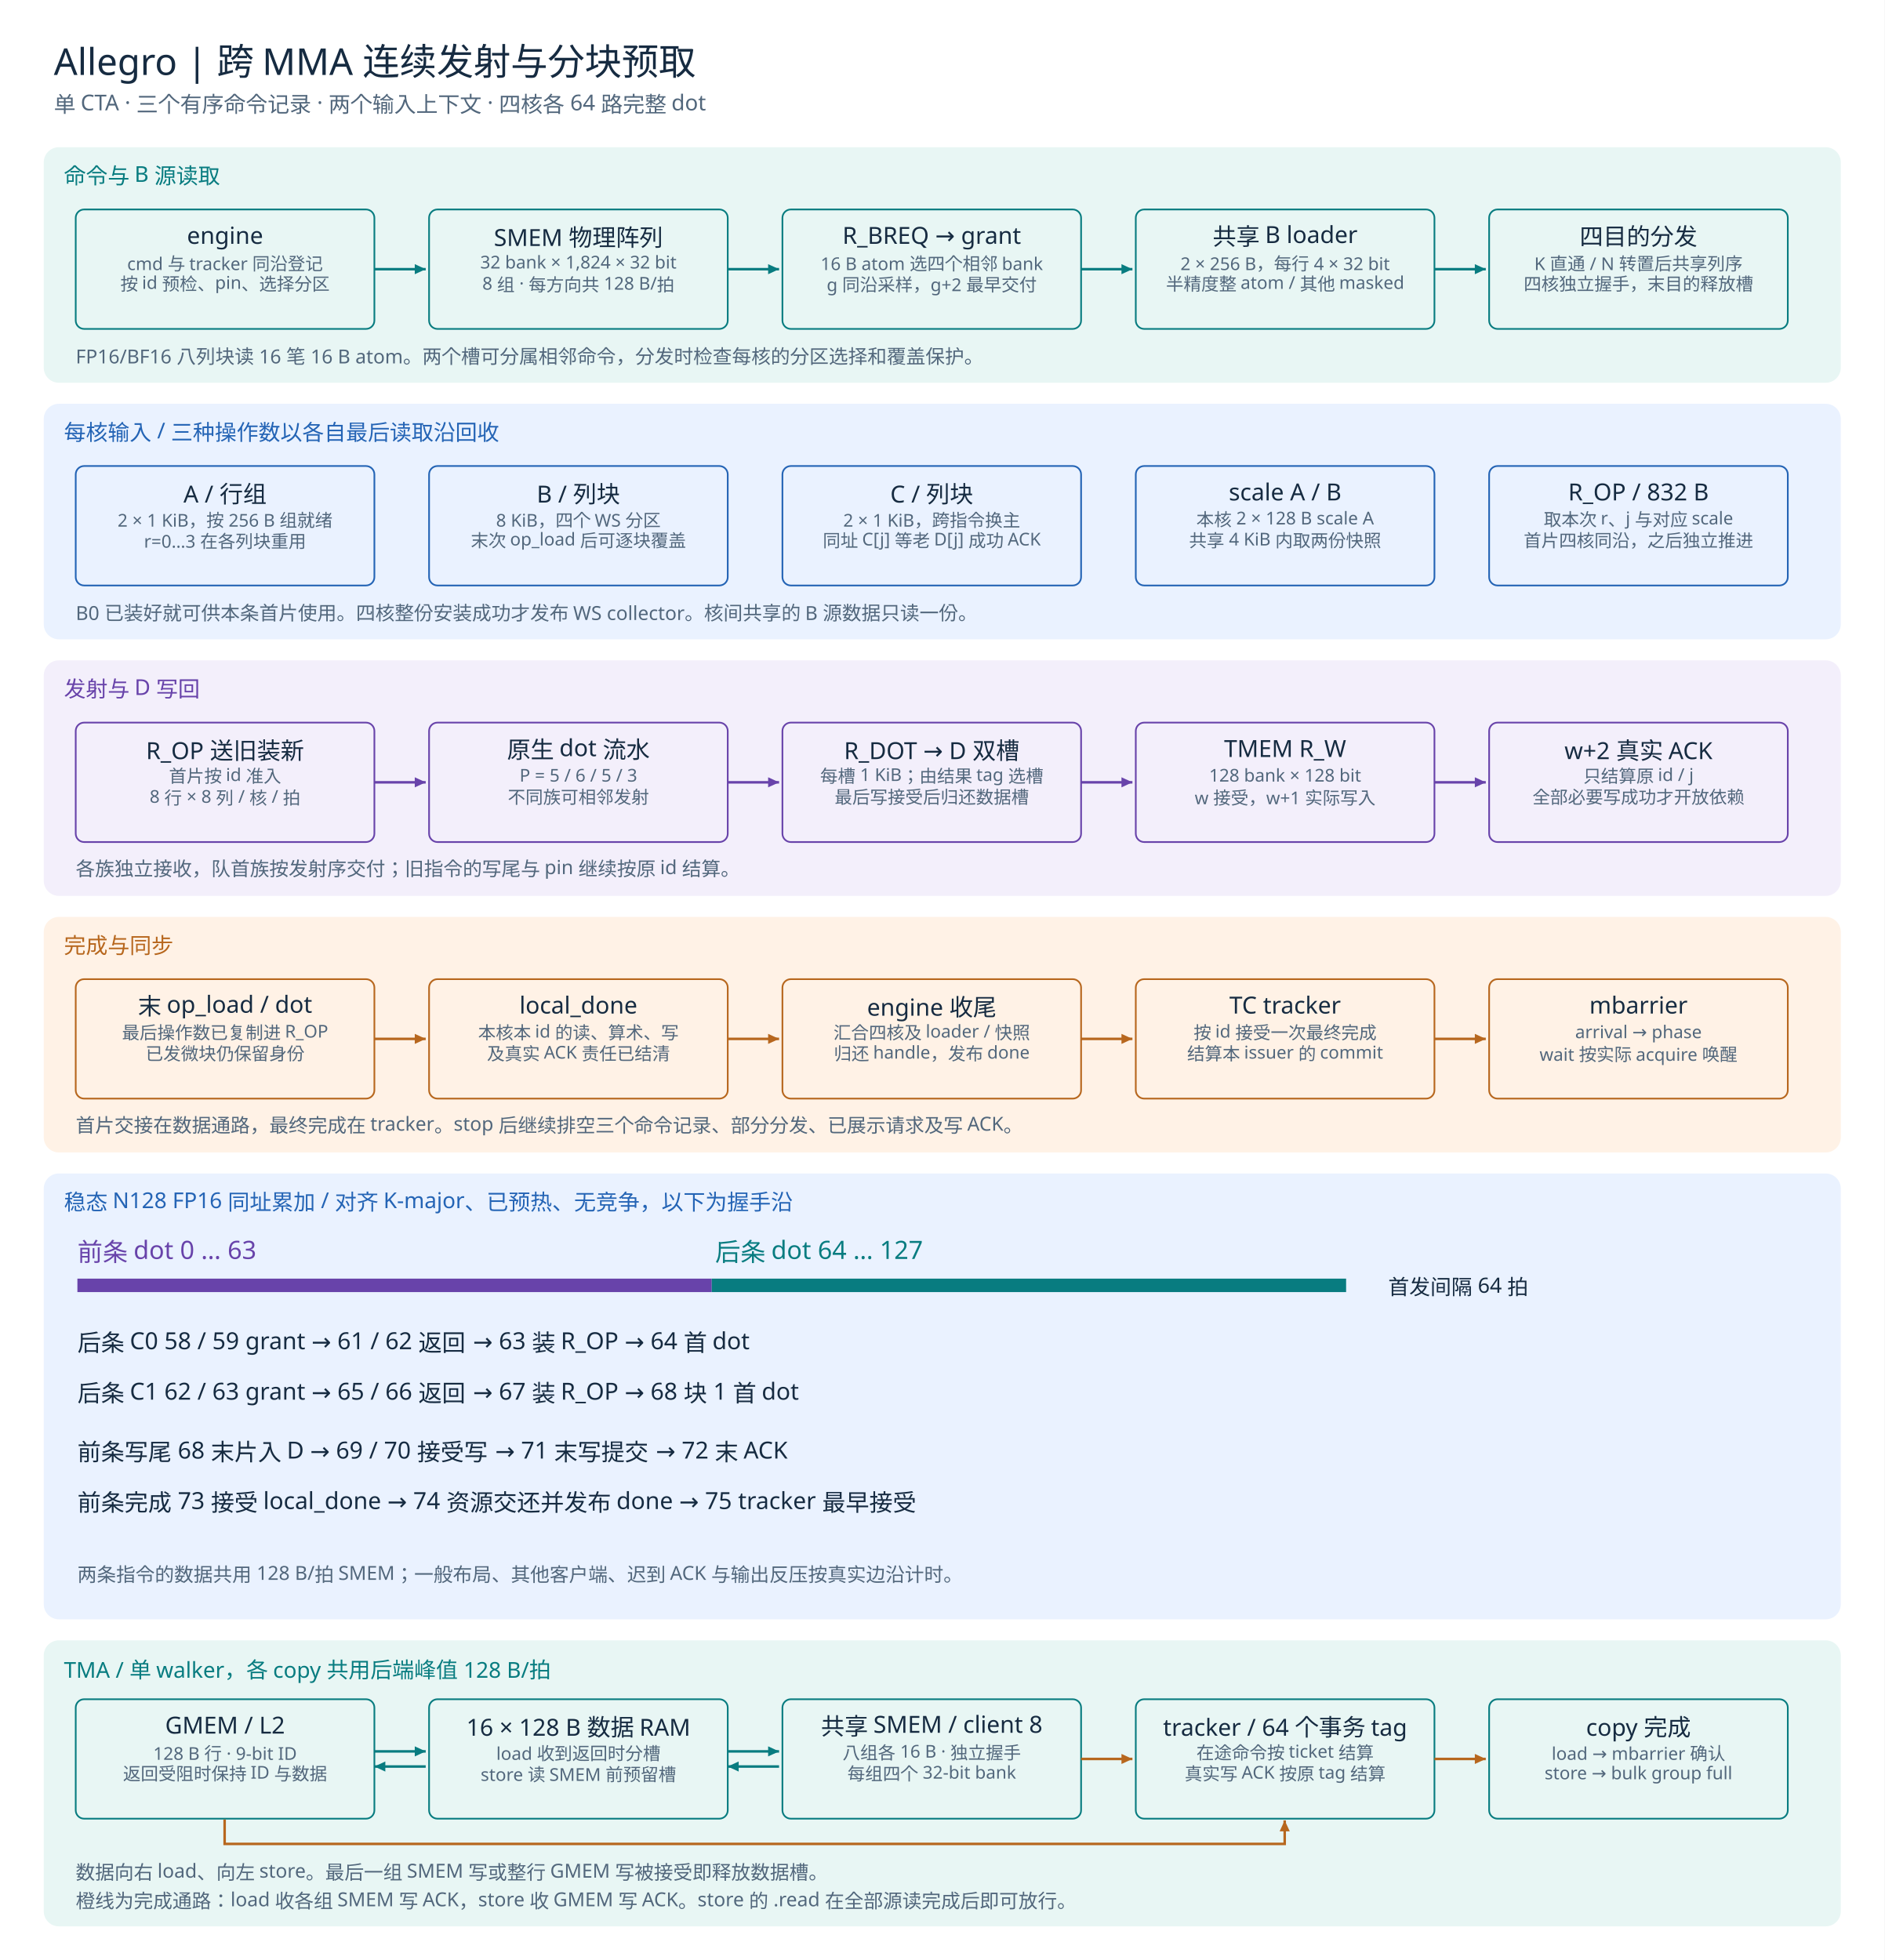
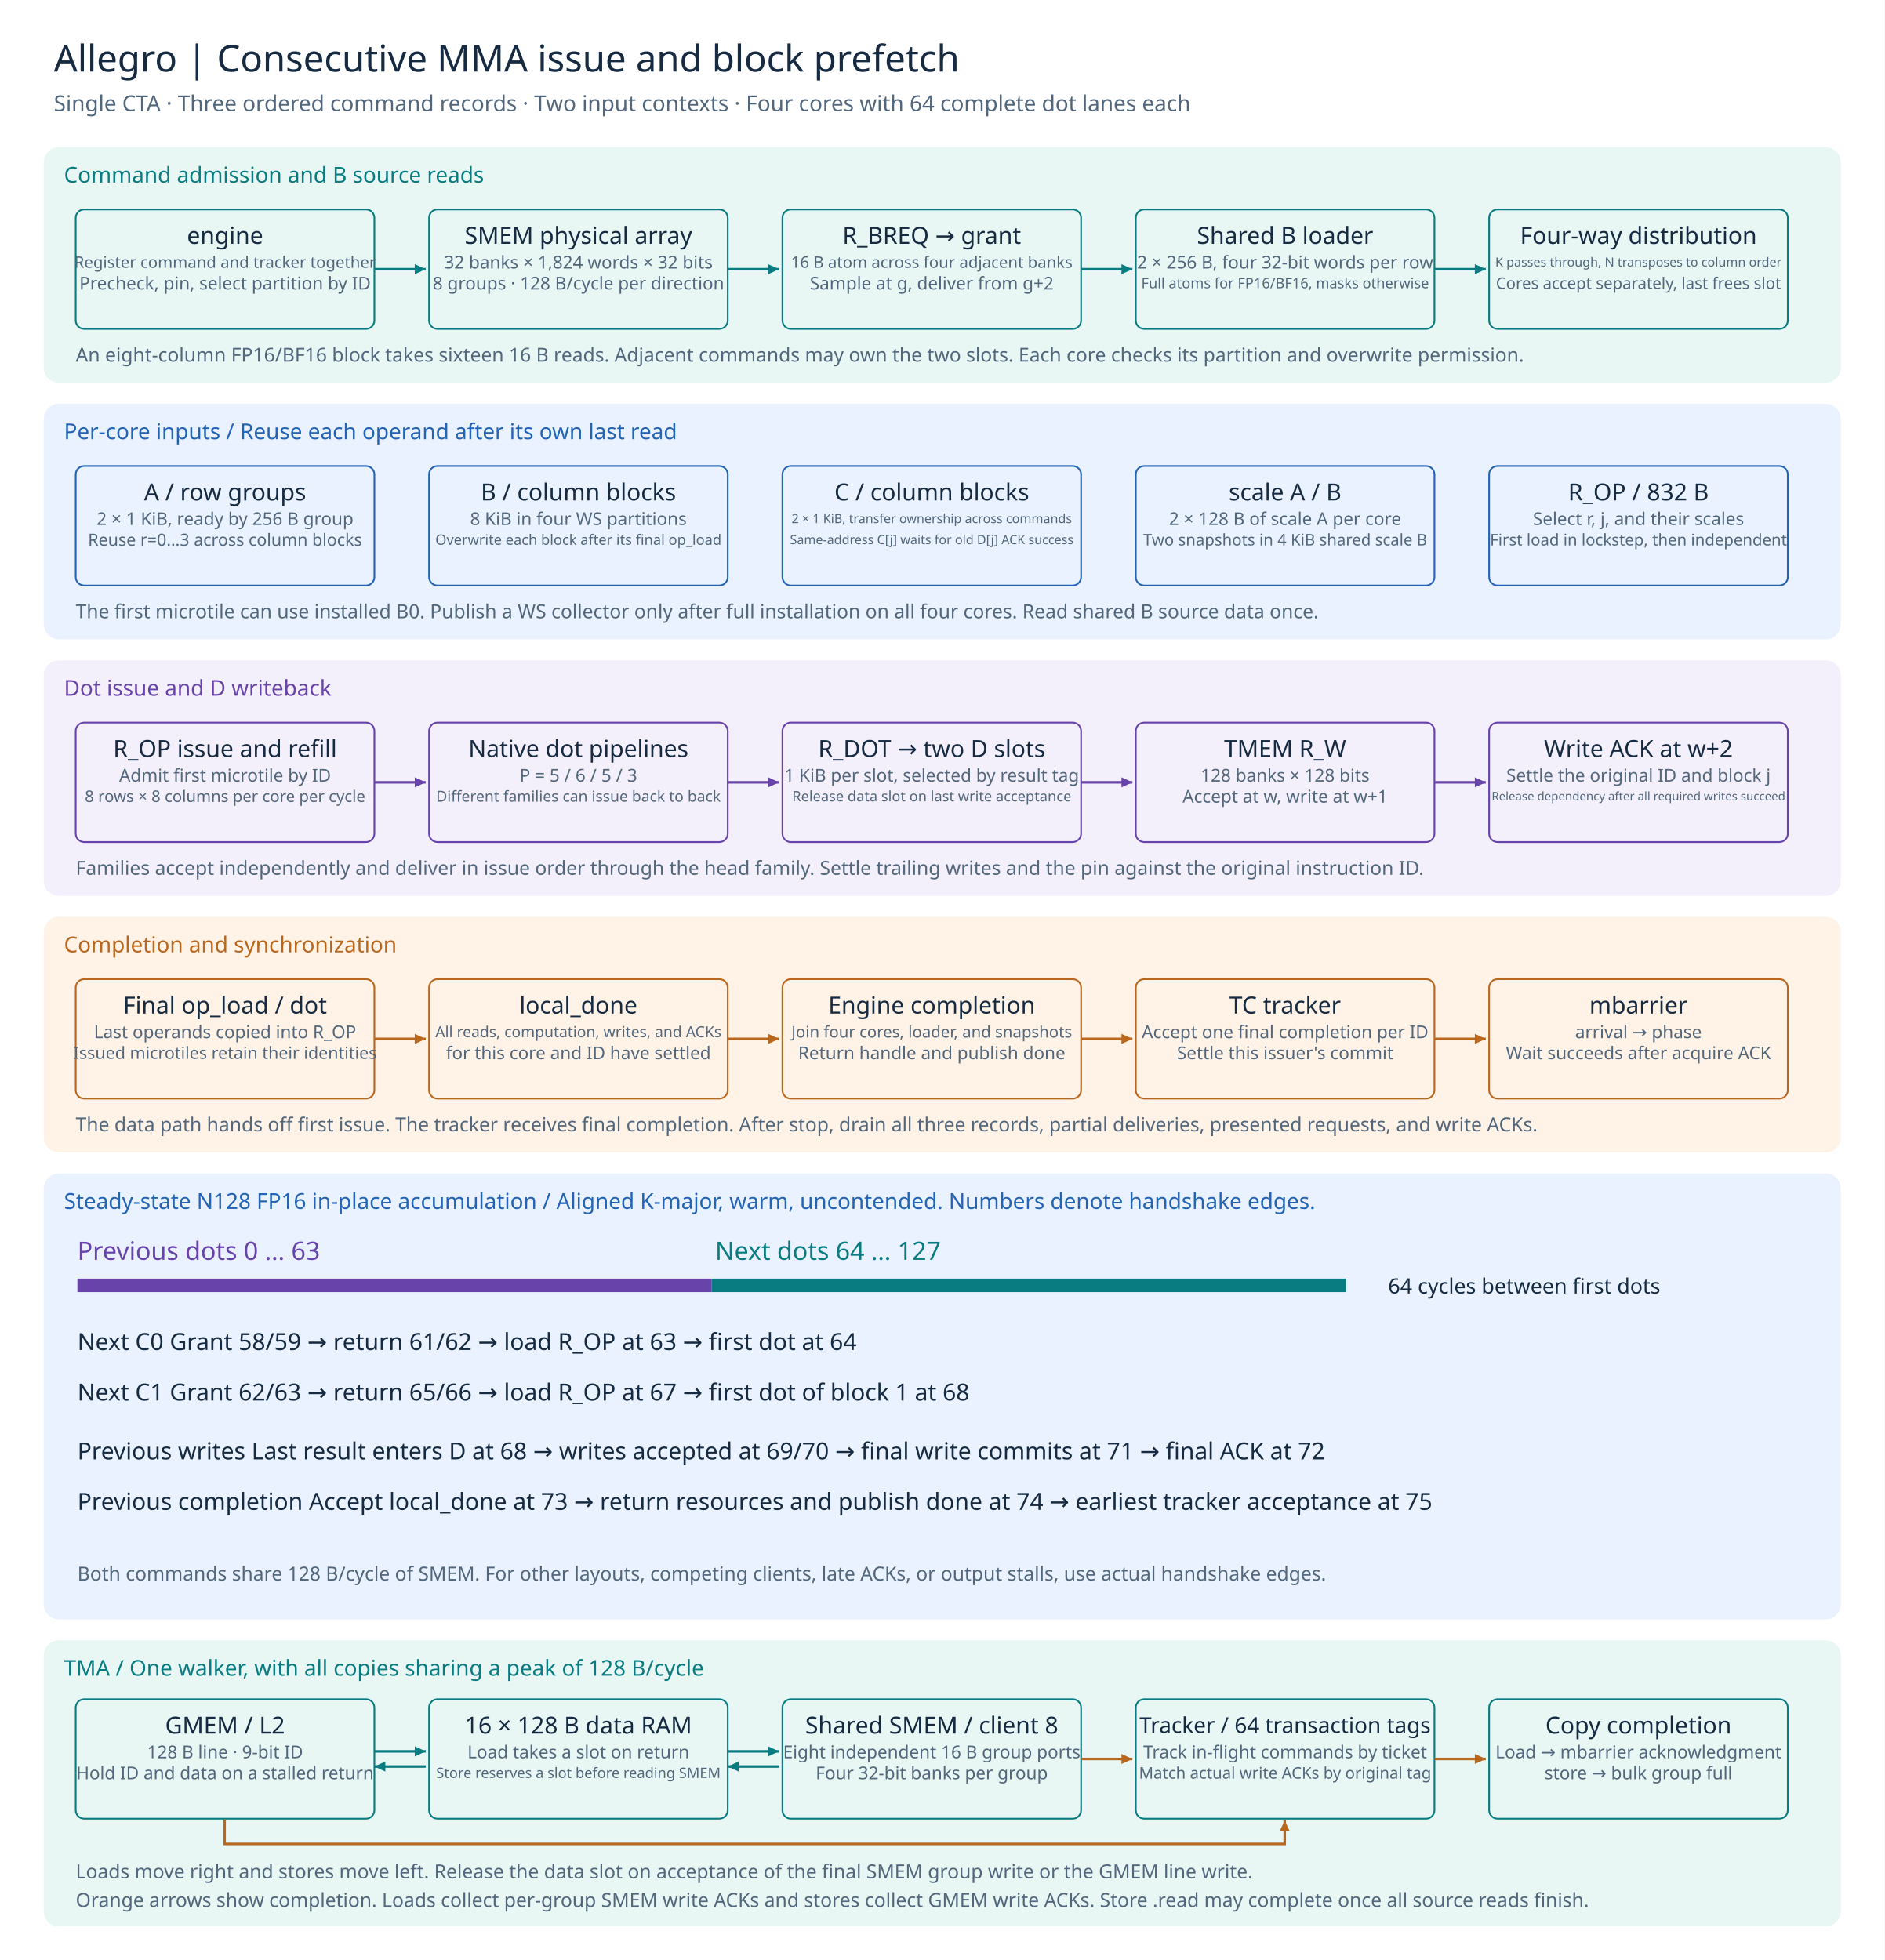
<svg xmlns="http://www.w3.org/2000/svg" width="2240" height="2330" viewBox="0 0 2240 2330">
  <rect width="100%" height="100%" fill="white" />
-   <text x="64" y="68" font-size="44" fill="#162b41" text-anchor="start" dominant-baseline="central" font-family="Arial Unicode MS,Hiragino Sans GB,sans-serif">Allegro  |  跨 MMA 连续发射与分块预取</text>
-   <text x="64" y="122" font-size="26" fill="#52677c" text-anchor="start" dominant-baseline="central" font-family="Arial Unicode MS,Hiragino Sans GB,sans-serif">单 CTA · 三个有序命令记录 · 两个输入上下文 · 四核各 64 路完整 dot</text>
+   <text x="64" y="68" font-size="44" fill="#162b41" text-anchor="start" dominant-baseline="central" font-family="Arial Unicode MS,Hiragino Sans GB,sans-serif">Allegro  |  Consecutive MMA issue and block prefetch</text>
+   <text x="64" y="122" font-size="26" fill="#52677c" text-anchor="start" dominant-baseline="central" font-family="Arial Unicode MS,Hiragino Sans GB,sans-serif">Single CTA · Three ordered command records · Two input contexts · Four cores with 64 complete dot lanes each</text>
  <rect x="52" y="175" width="2136" height="280" rx="18" fill="#e8f6f4" />
-   <text x="76" y="207" font-size="26" fill="#087c80" text-anchor="start" dominant-baseline="central" font-family="Arial Unicode MS,Hiragino Sans GB,sans-serif">命令与 B 源读取</text>
+   <text x="76" y="207" font-size="26" fill="#087c80" text-anchor="start" dominant-baseline="central" font-family="Arial Unicode MS,Hiragino Sans GB,sans-serif">Command admission and B source reads</text>
  <rect x="90" y="249" width="355" height="142" rx="10" fill="#e8f6f4" stroke="#087c80" stroke-width="2" />
  <text x="267.5" y="279" font-size="28" fill="#162b41" text-anchor="middle" dominant-baseline="central" font-family="Arial Unicode MS,Hiragino Sans GB,sans-serif">engine</text>
-   <text x="267.5" y="311" font-size="21" fill="#52677c" text-anchor="middle" dominant-baseline="central" font-family="Arial Unicode MS,Hiragino Sans GB,sans-serif">cmd 与 tracker 同沿登记</text>
-   <text x="267.5" y="336" font-size="21" fill="#52677c" text-anchor="middle" dominant-baseline="central" font-family="Arial Unicode MS,Hiragino Sans GB,sans-serif">按 id 预检、pin、选择分区</text>
+   <text x="267.5" y="311" font-size="19" fill="#52677c" text-anchor="middle" dominant-baseline="central" font-family="Arial Unicode MS,Hiragino Sans GB,sans-serif">Register command and tracker together</text>
+   <text x="267.5" y="336" font-size="21" fill="#52677c" text-anchor="middle" dominant-baseline="central" font-family="Arial Unicode MS,Hiragino Sans GB,sans-serif">Precheck, pin, select partition by ID</text>
  <rect x="510" y="249" width="355" height="142" rx="10" fill="#e8f6f4" stroke="#087c80" stroke-width="2" />
-   <text x="687.5" y="279" font-size="28" fill="#162b41" text-anchor="middle" dominant-baseline="central" font-family="Arial Unicode MS,Hiragino Sans GB,sans-serif">SMEM 物理阵列</text>
-   <text x="687.5" y="311" font-size="21" fill="#52677c" text-anchor="middle" dominant-baseline="central" font-family="Arial Unicode MS,Hiragino Sans GB,sans-serif">32 bank × 1,824 × 32 bit</text>
-   <text x="687.5" y="336" font-size="21" fill="#52677c" text-anchor="middle" dominant-baseline="central" font-family="Arial Unicode MS,Hiragino Sans GB,sans-serif">8 组 · 每方向共 128 B/拍</text>
+   <text x="687.5" y="279" font-size="28" fill="#162b41" text-anchor="middle" dominant-baseline="central" font-family="Arial Unicode MS,Hiragino Sans GB,sans-serif">SMEM physical array</text>
+   <text x="687.5" y="311" font-size="21" fill="#52677c" text-anchor="middle" dominant-baseline="central" font-family="Arial Unicode MS,Hiragino Sans GB,sans-serif">32 banks × 1,824 words × 32 bits</text>
+   <text x="687.5" y="336" font-size="21" fill="#52677c" text-anchor="middle" dominant-baseline="central" font-family="Arial Unicode MS,Hiragino Sans GB,sans-serif">8 groups · 128 B/cycle per direction</text>
  <polyline points="445,320 506,320" fill="none" stroke="#087c80" stroke-width="3" />
  <polygon points="506,320 493.0,314.0 493.0,326.0" fill="#087c80" />
  <rect x="930" y="249" width="355" height="142" rx="10" fill="#e8f6f4" stroke="#087c80" stroke-width="2" />
  <text x="1107.5" y="279" font-size="28" fill="#162b41" text-anchor="middle" dominant-baseline="central" font-family="Arial Unicode MS,Hiragino Sans GB,sans-serif">R_BREQ → grant</text>
-   <text x="1107.5" y="311" font-size="21" fill="#52677c" text-anchor="middle" dominant-baseline="central" font-family="Arial Unicode MS,Hiragino Sans GB,sans-serif">16 B atom 选四个相邻 bank</text>
-   <text x="1107.5" y="336" font-size="21" fill="#52677c" text-anchor="middle" dominant-baseline="central" font-family="Arial Unicode MS,Hiragino Sans GB,sans-serif">g 同沿采样，g+2 最早交付</text>
+   <text x="1107.5" y="311" font-size="19" fill="#52677c" text-anchor="middle" dominant-baseline="central" font-family="Arial Unicode MS,Hiragino Sans GB,sans-serif">16 B atom across four adjacent banks</text>
+   <text x="1107.5" y="336" font-size="21" fill="#52677c" text-anchor="middle" dominant-baseline="central" font-family="Arial Unicode MS,Hiragino Sans GB,sans-serif">Sample at g, deliver from g+2</text>
  <polyline points="865,320 926,320" fill="none" stroke="#087c80" stroke-width="3" />
  <polygon points="926,320 913.0,314.0 913.0,326.0" fill="#087c80" />
  <rect x="1350" y="249" width="355" height="142" rx="10" fill="#e8f6f4" stroke="#087c80" stroke-width="2" />
-   <text x="1527.5" y="279" font-size="28" fill="#162b41" text-anchor="middle" dominant-baseline="central" font-family="Arial Unicode MS,Hiragino Sans GB,sans-serif">共享 B loader</text>
-   <text x="1527.5" y="311" font-size="21" fill="#52677c" text-anchor="middle" dominant-baseline="central" font-family="Arial Unicode MS,Hiragino Sans GB,sans-serif">2 × 256 B，每行 4 × 32 bit</text>
-   <text x="1527.5" y="336" font-size="21" fill="#52677c" text-anchor="middle" dominant-baseline="central" font-family="Arial Unicode MS,Hiragino Sans GB,sans-serif">半精度整 atom / 其他 masked</text>
+   <text x="1527.5" y="279" font-size="28" fill="#162b41" text-anchor="middle" dominant-baseline="central" font-family="Arial Unicode MS,Hiragino Sans GB,sans-serif">Shared B loader</text>
+   <text x="1527.5" y="311" font-size="21" fill="#52677c" text-anchor="middle" dominant-baseline="central" font-family="Arial Unicode MS,Hiragino Sans GB,sans-serif">2 × 256 B, four 32-bit words per row</text>
+   <text x="1527.5" y="336" font-size="17" fill="#52677c" text-anchor="middle" dominant-baseline="central" font-family="Arial Unicode MS,Hiragino Sans GB,sans-serif">Full atoms for FP16/BF16, masks otherwise</text>
  <polyline points="1285,320 1346,320" fill="none" stroke="#087c80" stroke-width="3" />
  <polygon points="1346,320 1333.0,314.0 1333.0,326.0" fill="#087c80" />
  <rect x="1770" y="249" width="355" height="142" rx="10" fill="#e8f6f4" stroke="#087c80" stroke-width="2" />
-   <text x="1947.5" y="279" font-size="28" fill="#162b41" text-anchor="middle" dominant-baseline="central" font-family="Arial Unicode MS,Hiragino Sans GB,sans-serif">四目的分发</text>
-   <text x="1947.5" y="311" font-size="21" fill="#52677c" text-anchor="middle" dominant-baseline="central" font-family="Arial Unicode MS,Hiragino Sans GB,sans-serif">K 直通 / N 转置后共享列序</text>
-   <text x="1947.5" y="336" font-size="21" fill="#52677c" text-anchor="middle" dominant-baseline="central" font-family="Arial Unicode MS,Hiragino Sans GB,sans-serif">四核独立握手，末目的释放槽</text>
+   <text x="1947.5" y="279" font-size="28" fill="#162b41" text-anchor="middle" dominant-baseline="central" font-family="Arial Unicode MS,Hiragino Sans GB,sans-serif">Four-way distribution</text>
+   <text x="1947.5" y="311" font-size="15" fill="#52677c" text-anchor="middle" dominant-baseline="central" font-family="Arial Unicode MS,Hiragino Sans GB,sans-serif">K passes through, N transposes to column order</text>
+   <text x="1947.5" y="336" font-size="19" fill="#52677c" text-anchor="middle" dominant-baseline="central" font-family="Arial Unicode MS,Hiragino Sans GB,sans-serif">Cores accept separately, last frees slot</text>
  <polyline points="1705,320 1766,320" fill="none" stroke="#087c80" stroke-width="3" />
  <polygon points="1766,320 1753.0,314.0 1753.0,326.0" fill="#087c80" />
-   <text x="90" y="421" font-size="23" fill="#52677c" text-anchor="start" dominant-baseline="central" font-family="Arial Unicode MS,Hiragino Sans GB,sans-serif">FP16/BF16 八列块读 16 笔 16 B atom。两个槽可分属相邻命令，分发时检查每核的分区选择和覆盖保护。</text>
+   <text x="90" y="421" font-size="23" fill="#52677c" text-anchor="start" dominant-baseline="central" font-family="Arial Unicode MS,Hiragino Sans GB,sans-serif">An eight-column FP16/BF16 block takes sixteen 16 B reads. Adjacent commands may own the two slots. Each core checks its partition and overwrite permission.</text>
  <rect x="52" y="480" width="2136" height="280" rx="18" fill="#eaf2ff" />
-   <text x="76" y="512" font-size="26" fill="#2464b5" text-anchor="start" dominant-baseline="central" font-family="Arial Unicode MS,Hiragino Sans GB,sans-serif">每核输入  /  三种操作数以各自最后读取沿回收</text>
+   <text x="76" y="512" font-size="26" fill="#2464b5" text-anchor="start" dominant-baseline="central" font-family="Arial Unicode MS,Hiragino Sans GB,sans-serif">Per-core inputs  /  Reuse each operand after its own last read</text>
  <rect x="90" y="554" width="355" height="142" rx="10" fill="#eaf2ff" stroke="#2464b5" stroke-width="2" />
-   <text x="267.5" y="584" font-size="28" fill="#162b41" text-anchor="middle" dominant-baseline="central" font-family="Arial Unicode MS,Hiragino Sans GB,sans-serif">A  /  行组</text>
-   <text x="267.5" y="616" font-size="21" fill="#52677c" text-anchor="middle" dominant-baseline="central" font-family="Arial Unicode MS,Hiragino Sans GB,sans-serif">2 × 1 KiB，按 256 B 组就绪</text>
-   <text x="267.5" y="641" font-size="21" fill="#52677c" text-anchor="middle" dominant-baseline="central" font-family="Arial Unicode MS,Hiragino Sans GB,sans-serif">r=0…3 在各列块重用</text>
+   <text x="267.5" y="584" font-size="28" fill="#162b41" text-anchor="middle" dominant-baseline="central" font-family="Arial Unicode MS,Hiragino Sans GB,sans-serif">A  /  row groups</text>
+   <text x="267.5" y="616" font-size="21" fill="#52677c" text-anchor="middle" dominant-baseline="central" font-family="Arial Unicode MS,Hiragino Sans GB,sans-serif">2 × 1 KiB, ready by 256 B group</text>
+   <text x="267.5" y="641" font-size="20" fill="#52677c" text-anchor="middle" dominant-baseline="central" font-family="Arial Unicode MS,Hiragino Sans GB,sans-serif">Reuse r=0…3 across column blocks</text>
  <rect x="510" y="554" width="355" height="142" rx="10" fill="#eaf2ff" stroke="#2464b5" stroke-width="2" />
-   <text x="687.5" y="584" font-size="28" fill="#162b41" text-anchor="middle" dominant-baseline="central" font-family="Arial Unicode MS,Hiragino Sans GB,sans-serif">B  /  列块</text>
-   <text x="687.5" y="616" font-size="21" fill="#52677c" text-anchor="middle" dominant-baseline="central" font-family="Arial Unicode MS,Hiragino Sans GB,sans-serif">8 KiB，四个 WS 分区</text>
-   <text x="687.5" y="641" font-size="21" fill="#52677c" text-anchor="middle" dominant-baseline="central" font-family="Arial Unicode MS,Hiragino Sans GB,sans-serif">末次 op_load 后可逐块覆盖</text>
+   <text x="687.5" y="584" font-size="28" fill="#162b41" text-anchor="middle" dominant-baseline="central" font-family="Arial Unicode MS,Hiragino Sans GB,sans-serif">B  /  column blocks</text>
+   <text x="687.5" y="616" font-size="21" fill="#52677c" text-anchor="middle" dominant-baseline="central" font-family="Arial Unicode MS,Hiragino Sans GB,sans-serif">8 KiB in four WS partitions</text>
+   <text x="687.5" y="641" font-size="17" fill="#52677c" text-anchor="middle" dominant-baseline="central" font-family="Arial Unicode MS,Hiragino Sans GB,sans-serif">Overwrite each block after its final op_load</text>
  <rect x="930" y="554" width="355" height="142" rx="10" fill="#eaf2ff" stroke="#2464b5" stroke-width="2" />
-   <text x="1107.5" y="584" font-size="28" fill="#162b41" text-anchor="middle" dominant-baseline="central" font-family="Arial Unicode MS,Hiragino Sans GB,sans-serif">C  /  列块</text>
-   <text x="1107.5" y="616" font-size="21" fill="#52677c" text-anchor="middle" dominant-baseline="central" font-family="Arial Unicode MS,Hiragino Sans GB,sans-serif">2 × 1 KiB，跨指令换主</text>
-   <text x="1107.5" y="641" font-size="21" fill="#52677c" text-anchor="middle" dominant-baseline="central" font-family="Arial Unicode MS,Hiragino Sans GB,sans-serif">同址 C[j] 等老 D[j] 成功 ACK</text>
+   <text x="1107.5" y="584" font-size="28" fill="#162b41" text-anchor="middle" dominant-baseline="central" font-family="Arial Unicode MS,Hiragino Sans GB,sans-serif">C  /  column blocks</text>
+   <text x="1107.5" y="616" font-size="15" fill="#52677c" text-anchor="middle" dominant-baseline="central" font-family="Arial Unicode MS,Hiragino Sans GB,sans-serif">2 × 1 KiB, transfer ownership across commands</text>
+   <text x="1107.5" y="641" font-size="15" fill="#52677c" text-anchor="middle" dominant-baseline="central" font-family="Arial Unicode MS,Hiragino Sans GB,sans-serif">Same-address C[j] waits for old D[j] ACK success</text>
  <rect x="1350" y="554" width="355" height="142" rx="10" fill="#eaf2ff" stroke="#2464b5" stroke-width="2" />
  <text x="1527.5" y="584" font-size="28" fill="#162b41" text-anchor="middle" dominant-baseline="central" font-family="Arial Unicode MS,Hiragino Sans GB,sans-serif">scale A / B</text>
-   <text x="1527.5" y="616" font-size="21" fill="#52677c" text-anchor="middle" dominant-baseline="central" font-family="Arial Unicode MS,Hiragino Sans GB,sans-serif">本核 2 × 128 B scale A</text>
-   <text x="1527.5" y="641" font-size="21" fill="#52677c" text-anchor="middle" dominant-baseline="central" font-family="Arial Unicode MS,Hiragino Sans GB,sans-serif">共享 4 KiB 内取两份快照</text>
+   <text x="1527.5" y="616" font-size="21" fill="#52677c" text-anchor="middle" dominant-baseline="central" font-family="Arial Unicode MS,Hiragino Sans GB,sans-serif">2 × 128 B of scale A per core</text>
+   <text x="1527.5" y="641" font-size="19" fill="#52677c" text-anchor="middle" dominant-baseline="central" font-family="Arial Unicode MS,Hiragino Sans GB,sans-serif">Two snapshots in 4 KiB shared scale B</text>
  <rect x="1770" y="554" width="355" height="142" rx="10" fill="#eaf2ff" stroke="#2464b5" stroke-width="2" />
  <text x="1947.5" y="584" font-size="28" fill="#162b41" text-anchor="middle" dominant-baseline="central" font-family="Arial Unicode MS,Hiragino Sans GB,sans-serif">R_OP  /  832 B</text>
-   <text x="1947.5" y="616" font-size="21" fill="#52677c" text-anchor="middle" dominant-baseline="central" font-family="Arial Unicode MS,Hiragino Sans GB,sans-serif">取本次 r、j 与对应 scale</text>
-   <text x="1947.5" y="641" font-size="21" fill="#52677c" text-anchor="middle" dominant-baseline="central" font-family="Arial Unicode MS,Hiragino Sans GB,sans-serif">首片四核同沿，之后独立推进</text>
-   <text x="90" y="726" font-size="23" fill="#52677c" text-anchor="start" dominant-baseline="central" font-family="Arial Unicode MS,Hiragino Sans GB,sans-serif">B0 已装好就可供本条首片使用。四核整份安装成功才发布 WS collector。核间共享的 B 源数据只读一份。</text>
+   <text x="1947.5" y="616" font-size="21" fill="#52677c" text-anchor="middle" dominant-baseline="central" font-family="Arial Unicode MS,Hiragino Sans GB,sans-serif">Select r, j, and their scales</text>
+   <text x="1947.5" y="641" font-size="19" fill="#52677c" text-anchor="middle" dominant-baseline="central" font-family="Arial Unicode MS,Hiragino Sans GB,sans-serif">First load in lockstep, then independent</text>
+   <text x="90" y="726" font-size="23" fill="#52677c" text-anchor="start" dominant-baseline="central" font-family="Arial Unicode MS,Hiragino Sans GB,sans-serif">The first microtile can use installed B0. Publish a WS collector only after full installation on all four cores. Read shared B source data once.</text>
  <rect x="52" y="785" width="2136" height="280" rx="18" fill="#f3effb" />
-   <text x="76" y="817" font-size="26" fill="#6843aa" text-anchor="start" dominant-baseline="central" font-family="Arial Unicode MS,Hiragino Sans GB,sans-serif">发射与 D 写回</text>
+   <text x="76" y="817" font-size="26" fill="#6843aa" text-anchor="start" dominant-baseline="central" font-family="Arial Unicode MS,Hiragino Sans GB,sans-serif">Dot issue and D writeback</text>
  <rect x="90" y="859" width="355" height="142" rx="10" fill="#f3effb" stroke="#6843aa" stroke-width="2" />
-   <text x="267.5" y="889" font-size="28" fill="#162b41" text-anchor="middle" dominant-baseline="central" font-family="Arial Unicode MS,Hiragino Sans GB,sans-serif">R_OP 送旧装新</text>
-   <text x="267.5" y="921" font-size="21" fill="#52677c" text-anchor="middle" dominant-baseline="central" font-family="Arial Unicode MS,Hiragino Sans GB,sans-serif">首片按 id 准入</text>
-   <text x="267.5" y="946" font-size="21" fill="#52677c" text-anchor="middle" dominant-baseline="central" font-family="Arial Unicode MS,Hiragino Sans GB,sans-serif">8 行 × 8 列 / 核 / 拍</text>
+   <text x="267.5" y="889" font-size="28" fill="#162b41" text-anchor="middle" dominant-baseline="central" font-family="Arial Unicode MS,Hiragino Sans GB,sans-serif">R_OP issue and refill</text>
+   <text x="267.5" y="921" font-size="21" fill="#52677c" text-anchor="middle" dominant-baseline="central" font-family="Arial Unicode MS,Hiragino Sans GB,sans-serif">Admit first microtile by ID</text>
+   <text x="267.5" y="946" font-size="19" fill="#52677c" text-anchor="middle" dominant-baseline="central" font-family="Arial Unicode MS,Hiragino Sans GB,sans-serif">8 rows × 8 columns per core per cycle</text>
  <rect x="510" y="859" width="355" height="142" rx="10" fill="#f3effb" stroke="#6843aa" stroke-width="2" />
-   <text x="687.5" y="889" font-size="28" fill="#162b41" text-anchor="middle" dominant-baseline="central" font-family="Arial Unicode MS,Hiragino Sans GB,sans-serif">原生 dot 流水</text>
+   <text x="687.5" y="889" font-size="28" fill="#162b41" text-anchor="middle" dominant-baseline="central" font-family="Arial Unicode MS,Hiragino Sans GB,sans-serif">Native dot pipelines</text>
  <text x="687.5" y="921" font-size="21" fill="#52677c" text-anchor="middle" dominant-baseline="central" font-family="Arial Unicode MS,Hiragino Sans GB,sans-serif">P = 5 / 6 / 5 / 3</text>
-   <text x="687.5" y="946" font-size="21" fill="#52677c" text-anchor="middle" dominant-baseline="central" font-family="Arial Unicode MS,Hiragino Sans GB,sans-serif">不同族可相邻发射</text>
+   <text x="687.5" y="946" font-size="18" fill="#52677c" text-anchor="middle" dominant-baseline="central" font-family="Arial Unicode MS,Hiragino Sans GB,sans-serif">Different families can issue back to back</text>
  <polyline points="445,930 506,930" fill="none" stroke="#6843aa" stroke-width="3" />
  <polygon points="506,930 493.0,924.0 493.0,936.0" fill="#6843aa" />
  <rect x="930" y="859" width="355" height="142" rx="10" fill="#f3effb" stroke="#6843aa" stroke-width="2" />
-   <text x="1107.5" y="889" font-size="28" fill="#162b41" text-anchor="middle" dominant-baseline="central" font-family="Arial Unicode MS,Hiragino Sans GB,sans-serif">R_DOT → D 双槽</text>
-   <text x="1107.5" y="921" font-size="21" fill="#52677c" text-anchor="middle" dominant-baseline="central" font-family="Arial Unicode MS,Hiragino Sans GB,sans-serif">每槽 1 KiB；由结果 tag 选槽</text>
-   <text x="1107.5" y="946" font-size="21" fill="#52677c" text-anchor="middle" dominant-baseline="central" font-family="Arial Unicode MS,Hiragino Sans GB,sans-serif">最后写接受后归还数据槽</text>
+   <text x="1107.5" y="889" font-size="28" fill="#162b41" text-anchor="middle" dominant-baseline="central" font-family="Arial Unicode MS,Hiragino Sans GB,sans-serif">R_DOT → two D slots</text>
+   <text x="1107.5" y="921" font-size="21" fill="#52677c" text-anchor="middle" dominant-baseline="central" font-family="Arial Unicode MS,Hiragino Sans GB,sans-serif">1 KiB per slot, selected by result tag</text>
+   <text x="1107.5" y="946" font-size="17" fill="#52677c" text-anchor="middle" dominant-baseline="central" font-family="Arial Unicode MS,Hiragino Sans GB,sans-serif">Release data slot on last write acceptance</text>
  <polyline points="865,930 926,930" fill="none" stroke="#6843aa" stroke-width="3" />
  <polygon points="926,930 913.0,924.0 913.0,936.0" fill="#6843aa" />
  <rect x="1350" y="859" width="355" height="142" rx="10" fill="#f3effb" stroke="#6843aa" stroke-width="2" />
  <text x="1527.5" y="889" font-size="28" fill="#162b41" text-anchor="middle" dominant-baseline="central" font-family="Arial Unicode MS,Hiragino Sans GB,sans-serif">TMEM R_W</text>
-   <text x="1527.5" y="921" font-size="21" fill="#52677c" text-anchor="middle" dominant-baseline="central" font-family="Arial Unicode MS,Hiragino Sans GB,sans-serif">128 bank × 128 bit</text>
-   <text x="1527.5" y="946" font-size="21" fill="#52677c" text-anchor="middle" dominant-baseline="central" font-family="Arial Unicode MS,Hiragino Sans GB,sans-serif">w 接受，w+1 实际写入</text>
+   <text x="1527.5" y="921" font-size="21" fill="#52677c" text-anchor="middle" dominant-baseline="central" font-family="Arial Unicode MS,Hiragino Sans GB,sans-serif">128 banks × 128 bits</text>
+   <text x="1527.5" y="946" font-size="21" fill="#52677c" text-anchor="middle" dominant-baseline="central" font-family="Arial Unicode MS,Hiragino Sans GB,sans-serif">Accept at w, write at w+1</text>
  <polyline points="1285,930 1346,930" fill="none" stroke="#6843aa" stroke-width="3" />
  <polygon points="1346,930 1333.0,924.0 1333.0,936.0" fill="#6843aa" />
  <rect x="1770" y="859" width="355" height="142" rx="10" fill="#f3effb" stroke="#6843aa" stroke-width="2" />
-   <text x="1947.5" y="889" font-size="28" fill="#162b41" text-anchor="middle" dominant-baseline="central" font-family="Arial Unicode MS,Hiragino Sans GB,sans-serif">w+2 真实 ACK</text>
-   <text x="1947.5" y="921" font-size="21" fill="#52677c" text-anchor="middle" dominant-baseline="central" font-family="Arial Unicode MS,Hiragino Sans GB,sans-serif">只结算原 id / j</text>
-   <text x="1947.5" y="946" font-size="21" fill="#52677c" text-anchor="middle" dominant-baseline="central" font-family="Arial Unicode MS,Hiragino Sans GB,sans-serif">全部必要写成功才开放依赖</text>
+   <text x="1947.5" y="889" font-size="28" fill="#162b41" text-anchor="middle" dominant-baseline="central" font-family="Arial Unicode MS,Hiragino Sans GB,sans-serif">Write ACK at w+2</text>
+   <text x="1947.5" y="921" font-size="21" fill="#52677c" text-anchor="middle" dominant-baseline="central" font-family="Arial Unicode MS,Hiragino Sans GB,sans-serif">Settle the original ID and block j</text>
+   <text x="1947.5" y="946" font-size="14" fill="#52677c" text-anchor="middle" dominant-baseline="central" font-family="Arial Unicode MS,Hiragino Sans GB,sans-serif">Release dependency after all required writes succeed</text>
  <polyline points="1705,930 1766,930" fill="none" stroke="#6843aa" stroke-width="3" />
  <polygon points="1766,930 1753.0,924.0 1753.0,936.0" fill="#6843aa" />
-   <text x="90" y="1031" font-size="23" fill="#52677c" text-anchor="start" dominant-baseline="central" font-family="Arial Unicode MS,Hiragino Sans GB,sans-serif">各族独立接收，队首族按发射序交付；旧指令的写尾与 pin 继续按原 id 结算。</text>
+   <text x="90" y="1031" font-size="23" fill="#52677c" text-anchor="start" dominant-baseline="central" font-family="Arial Unicode MS,Hiragino Sans GB,sans-serif">Families accept independently and deliver in issue order through the head family. Settle trailing writes and the pin against the original instruction ID.</text>
  <rect x="52" y="1090" width="2136" height="280" rx="18" fill="#fff2e6" />
-   <text x="76" y="1122" font-size="26" fill="#b7671e" text-anchor="start" dominant-baseline="central" font-family="Arial Unicode MS,Hiragino Sans GB,sans-serif">完成与同步</text>
+   <text x="76" y="1122" font-size="26" fill="#b7671e" text-anchor="start" dominant-baseline="central" font-family="Arial Unicode MS,Hiragino Sans GB,sans-serif">Completion and synchronization</text>
  <rect x="90" y="1164" width="355" height="142" rx="10" fill="#fff2e6" stroke="#b7671e" stroke-width="2" />
-   <text x="267.5" y="1194" font-size="28" fill="#162b41" text-anchor="middle" dominant-baseline="central" font-family="Arial Unicode MS,Hiragino Sans GB,sans-serif">末 op_load / dot</text>
-   <text x="267.5" y="1226" font-size="21" fill="#52677c" text-anchor="middle" dominant-baseline="central" font-family="Arial Unicode MS,Hiragino Sans GB,sans-serif">最后操作数已复制进 R_OP</text>
-   <text x="267.5" y="1251" font-size="21" fill="#52677c" text-anchor="middle" dominant-baseline="central" font-family="Arial Unicode MS,Hiragino Sans GB,sans-serif">已发微块仍保留身份</text>
+   <text x="267.5" y="1194" font-size="28" fill="#162b41" text-anchor="middle" dominant-baseline="central" font-family="Arial Unicode MS,Hiragino Sans GB,sans-serif">Final op_load / dot</text>
+   <text x="267.5" y="1226" font-size="21" fill="#52677c" text-anchor="middle" dominant-baseline="central" font-family="Arial Unicode MS,Hiragino Sans GB,sans-serif">Last operands copied into R_OP</text>
+   <text x="267.5" y="1251" font-size="20" fill="#52677c" text-anchor="middle" dominant-baseline="central" font-family="Arial Unicode MS,Hiragino Sans GB,sans-serif">Issued microtiles retain their identities</text>
  <rect x="510" y="1164" width="355" height="142" rx="10" fill="#fff2e6" stroke="#b7671e" stroke-width="2" />
  <text x="687.5" y="1194" font-size="28" fill="#162b41" text-anchor="middle" dominant-baseline="central" font-family="Arial Unicode MS,Hiragino Sans GB,sans-serif">local_done</text>
-   <text x="687.5" y="1226" font-size="21" fill="#52677c" text-anchor="middle" dominant-baseline="central" font-family="Arial Unicode MS,Hiragino Sans GB,sans-serif">本核本 id 的读、算术、写</text>
-   <text x="687.5" y="1251" font-size="21" fill="#52677c" text-anchor="middle" dominant-baseline="central" font-family="Arial Unicode MS,Hiragino Sans GB,sans-serif">及真实 ACK 责任已结清</text>
+   <text x="687.5" y="1226" font-size="18" fill="#52677c" text-anchor="middle" dominant-baseline="central" font-family="Arial Unicode MS,Hiragino Sans GB,sans-serif">All reads, computation, writes, and ACKs</text>
+   <text x="687.5" y="1251" font-size="21" fill="#52677c" text-anchor="middle" dominant-baseline="central" font-family="Arial Unicode MS,Hiragino Sans GB,sans-serif">for this core and ID have settled</text>
  <polyline points="445,1235 506,1235" fill="none" stroke="#b7671e" stroke-width="3" />
  <polygon points="506,1235 493.0,1229.0 493.0,1241.0" fill="#b7671e" />
  <rect x="930" y="1164" width="355" height="142" rx="10" fill="#fff2e6" stroke="#b7671e" stroke-width="2" />
-   <text x="1107.5" y="1194" font-size="28" fill="#162b41" text-anchor="middle" dominant-baseline="central" font-family="Arial Unicode MS,Hiragino Sans GB,sans-serif">engine 收尾</text>
-   <text x="1107.5" y="1226" font-size="21" fill="#52677c" text-anchor="middle" dominant-baseline="central" font-family="Arial Unicode MS,Hiragino Sans GB,sans-serif">汇合四核及 loader / 快照</text>
-   <text x="1107.5" y="1251" font-size="21" fill="#52677c" text-anchor="middle" dominant-baseline="central" font-family="Arial Unicode MS,Hiragino Sans GB,sans-serif">归还 handle，发布 done</text>
+   <text x="1107.5" y="1194" font-size="28" fill="#162b41" text-anchor="middle" dominant-baseline="central" font-family="Arial Unicode MS,Hiragino Sans GB,sans-serif">Engine completion</text>
+   <text x="1107.5" y="1226" font-size="19" fill="#52677c" text-anchor="middle" dominant-baseline="central" font-family="Arial Unicode MS,Hiragino Sans GB,sans-serif">Join four cores, loader, and snapshots</text>
+   <text x="1107.5" y="1251" font-size="21" fill="#52677c" text-anchor="middle" dominant-baseline="central" font-family="Arial Unicode MS,Hiragino Sans GB,sans-serif">Return handle and publish done</text>
  <polyline points="865,1235 926,1235" fill="none" stroke="#b7671e" stroke-width="3" />
  <polygon points="926,1235 913.0,1229.0 913.0,1241.0" fill="#b7671e" />
  <rect x="1350" y="1164" width="355" height="142" rx="10" fill="#fff2e6" stroke="#b7671e" stroke-width="2" />
  <text x="1527.5" y="1194" font-size="28" fill="#162b41" text-anchor="middle" dominant-baseline="central" font-family="Arial Unicode MS,Hiragino Sans GB,sans-serif">TC tracker</text>
-   <text x="1527.5" y="1226" font-size="21" fill="#52677c" text-anchor="middle" dominant-baseline="central" font-family="Arial Unicode MS,Hiragino Sans GB,sans-serif">按 id 接受一次最终完成</text>
-   <text x="1527.5" y="1251" font-size="21" fill="#52677c" text-anchor="middle" dominant-baseline="central" font-family="Arial Unicode MS,Hiragino Sans GB,sans-serif">结算本 issuer 的 commit</text>
+   <text x="1527.5" y="1226" font-size="21" fill="#52677c" text-anchor="middle" dominant-baseline="central" font-family="Arial Unicode MS,Hiragino Sans GB,sans-serif">Accept one final completion per ID</text>
+   <text x="1527.5" y="1251" font-size="21" fill="#52677c" text-anchor="middle" dominant-baseline="central" font-family="Arial Unicode MS,Hiragino Sans GB,sans-serif">Settle this issuer's commit</text>
  <polyline points="1285,1235 1346,1235" fill="none" stroke="#b7671e" stroke-width="3" />
  <polygon points="1346,1235 1333.0,1229.0 1333.0,1241.0" fill="#b7671e" />
  <rect x="1770" y="1164" width="355" height="142" rx="10" fill="#fff2e6" stroke="#b7671e" stroke-width="2" />
  <text x="1947.5" y="1194" font-size="28" fill="#162b41" text-anchor="middle" dominant-baseline="central" font-family="Arial Unicode MS,Hiragino Sans GB,sans-serif">mbarrier</text>
  <text x="1947.5" y="1226" font-size="21" fill="#52677c" text-anchor="middle" dominant-baseline="central" font-family="Arial Unicode MS,Hiragino Sans GB,sans-serif">arrival → phase</text>
-   <text x="1947.5" y="1251" font-size="21" fill="#52677c" text-anchor="middle" dominant-baseline="central" font-family="Arial Unicode MS,Hiragino Sans GB,sans-serif">wait 按实际 acquire 唤醒</text>
+   <text x="1947.5" y="1251" font-size="21" fill="#52677c" text-anchor="middle" dominant-baseline="central" font-family="Arial Unicode MS,Hiragino Sans GB,sans-serif">Wait succeeds after acquire ACK</text>
  <polyline points="1705,1235 1766,1235" fill="none" stroke="#b7671e" stroke-width="3" />
  <polygon points="1766,1235 1753.0,1229.0 1753.0,1241.0" fill="#b7671e" />
-   <text x="90" y="1336" font-size="23" fill="#52677c" text-anchor="start" dominant-baseline="central" font-family="Arial Unicode MS,Hiragino Sans GB,sans-serif">首片交接在数据通路，最终完成在 tracker。stop 后继续排空三个命令记录、部分分发、已展示请求及写 ACK。</text>
+   <text x="90" y="1336" font-size="23" fill="#52677c" text-anchor="start" dominant-baseline="central" font-family="Arial Unicode MS,Hiragino Sans GB,sans-serif">The data path hands off first issue. The tracker receives final completion. After stop, drain all three records, partial deliveries, presented requests, and write ACKs.</text>
  <rect x="52" y="1395" width="2136" height="530" rx="18" fill="#eaf2ff" />
-   <text x="76" y="1427" font-size="26" fill="#2464b5" text-anchor="start" dominant-baseline="central" font-family="Arial Unicode MS,Hiragino Sans GB,sans-serif">稳态 N128 FP16 同址累加  /  对齐 K-major、已预热、无竞争，以下为握手沿</text>
-   <text x="92" y="1486" font-size="30" fill="#6843aa" text-anchor="start" dominant-baseline="central" font-family="Arial Unicode MS,Hiragino Sans GB,sans-serif">前条 dot   0 … 63</text>
-   <text x="850" y="1486" font-size="30" fill="#087c80" text-anchor="start" dominant-baseline="central" font-family="Arial Unicode MS,Hiragino Sans GB,sans-serif">后条 dot   64 … 127</text>
+   <text x="76" y="1427" font-size="26" fill="#2464b5" text-anchor="start" dominant-baseline="central" font-family="Arial Unicode MS,Hiragino Sans GB,sans-serif">Steady-state N128 FP16 in-place accumulation  /  Aligned K-major, warm, uncontended. Numbers denote handshake edges.</text>
+   <text x="92" y="1486" font-size="30" fill="#6843aa" text-anchor="start" dominant-baseline="central" font-family="Arial Unicode MS,Hiragino Sans GB,sans-serif">Previous dots   0 … 63</text>
+   <text x="850" y="1486" font-size="30" fill="#087c80" text-anchor="start" dominant-baseline="central" font-family="Arial Unicode MS,Hiragino Sans GB,sans-serif">Next dots   64 … 127</text>
  <rect x="92" y="1520" width="754" height="16" rx="0" fill="#6843aa" />
  <rect x="846" y="1520" width="754" height="16" rx="0" fill="#087c80" />
-   <text x="1650" y="1528" font-size="25" fill="#162b41" text-anchor="start" dominant-baseline="central" font-family="Arial Unicode MS,Hiragino Sans GB,sans-serif">首发间隔 64 拍</text>
-   <text x="92" y="1594" font-size="28" fill="#162b41" text-anchor="start" dominant-baseline="central" font-family="Arial Unicode MS,Hiragino Sans GB,sans-serif">后条 C0    58 / 59 grant → 61 / 62 返回 → 63 装 R_OP → 64 首 dot</text>
-   <text x="92" y="1654" font-size="28" fill="#162b41" text-anchor="start" dominant-baseline="central" font-family="Arial Unicode MS,Hiragino Sans GB,sans-serif">后条 C1    62 / 63 grant → 65 / 66 返回 → 67 装 R_OP → 68 块 1 首 dot</text>
-   <text x="92" y="1724" font-size="28" fill="#162b41" text-anchor="start" dominant-baseline="central" font-family="Arial Unicode MS,Hiragino Sans GB,sans-serif">前条写尾    68 末片入 D → 69 / 70 接受写 → 71 末写提交 → 72 末 ACK</text>
-   <text x="92" y="1784" font-size="28" fill="#162b41" text-anchor="start" dominant-baseline="central" font-family="Arial Unicode MS,Hiragino Sans GB,sans-serif">前条完成    73 接受 local_done → 74 资源交还并发布 done → 75 tracker 最早接受</text>
-   <text x="92" y="1870" font-size="23" fill="#52677c" text-anchor="start" dominant-baseline="central" font-family="Arial Unicode MS,Hiragino Sans GB,sans-serif">两条指令的数据共用 128 B/拍 SMEM；一般布局、其他客户端、迟到 ACK 与输出反压按真实边沿计时。</text>
+   <text x="1650" y="1528" font-size="25" fill="#162b41" text-anchor="start" dominant-baseline="central" font-family="Arial Unicode MS,Hiragino Sans GB,sans-serif">64 cycles between first dots</text>
+   <text x="92" y="1594" font-size="28" fill="#162b41" text-anchor="start" dominant-baseline="central" font-family="Arial Unicode MS,Hiragino Sans GB,sans-serif">Next C0    Grant 58/59 → return 61/62 → load R_OP at 63 → first dot at 64</text>
+   <text x="92" y="1654" font-size="28" fill="#162b41" text-anchor="start" dominant-baseline="central" font-family="Arial Unicode MS,Hiragino Sans GB,sans-serif">Next C1    Grant 62/63 → return 65/66 → load R_OP at 67 → first dot of block 1 at 68</text>
+   <text x="92" y="1724" font-size="28" fill="#162b41" text-anchor="start" dominant-baseline="central" font-family="Arial Unicode MS,Hiragino Sans GB,sans-serif">Previous writes    Last result enters D at 68 → writes accepted at 69/70 → final write commits at 71 → final ACK at 72</text>
+   <text x="92" y="1784" font-size="28" fill="#162b41" text-anchor="start" dominant-baseline="central" font-family="Arial Unicode MS,Hiragino Sans GB,sans-serif">Previous completion    Accept local_done at 73 → return resources and publish done at 74 → earliest tracker acceptance at 75</text>
+   <text x="92" y="1870" font-size="23" fill="#52677c" text-anchor="start" dominant-baseline="central" font-family="Arial Unicode MS,Hiragino Sans GB,sans-serif">Both commands share 128 B/cycle of SMEM. For other layouts, competing clients, late ACKs, or output stalls, use actual handshake edges.</text>
  <rect x="52" y="1950" width="2136" height="340" rx="18" fill="#e8f6f4" />
-   <text x="76" y="1982" font-size="26" fill="#087c80" text-anchor="start" dominant-baseline="central" font-family="Arial Unicode MS,Hiragino Sans GB,sans-serif">TMA  /  单 walker，各 copy 共用后端峰值 128 B/拍</text>
+   <text x="76" y="1982" font-size="26" fill="#087c80" text-anchor="start" dominant-baseline="central" font-family="Arial Unicode MS,Hiragino Sans GB,sans-serif">TMA  /  One walker, with all copies sharing a peak of 128 B/cycle</text>
  <rect x="90" y="2020" width="355" height="142" rx="10" fill="#e8f6f4" stroke="#087c80" stroke-width="2" />
  <text x="267.5" y="2050" font-size="28" fill="#162b41" text-anchor="middle" dominant-baseline="central" font-family="Arial Unicode MS,Hiragino Sans GB,sans-serif">GMEM / L2</text>
-   <text x="267.5" y="2082" font-size="21" fill="#52677c" text-anchor="middle" dominant-baseline="central" font-family="Arial Unicode MS,Hiragino Sans GB,sans-serif">128 B 行 · 9-bit ID</text>
-   <text x="267.5" y="2107" font-size="21" fill="#52677c" text-anchor="middle" dominant-baseline="central" font-family="Arial Unicode MS,Hiragino Sans GB,sans-serif">返回受阻时保持 ID 与数据</text>
+   <text x="267.5" y="2082" font-size="21" fill="#52677c" text-anchor="middle" dominant-baseline="central" font-family="Arial Unicode MS,Hiragino Sans GB,sans-serif">128 B line · 9-bit ID</text>
+   <text x="267.5" y="2107" font-size="21" fill="#52677c" text-anchor="middle" dominant-baseline="central" font-family="Arial Unicode MS,Hiragino Sans GB,sans-serif">Hold ID and data on a stalled return</text>
  <rect x="510" y="2020" width="355" height="142" rx="10" fill="#e8f6f4" stroke="#087c80" stroke-width="2" />
-   <text x="687.5" y="2050" font-size="28" fill="#162b41" text-anchor="middle" dominant-baseline="central" font-family="Arial Unicode MS,Hiragino Sans GB,sans-serif">16 × 128 B 数据 RAM</text>
-   <text x="687.5" y="2082" font-size="21" fill="#52677c" text-anchor="middle" dominant-baseline="central" font-family="Arial Unicode MS,Hiragino Sans GB,sans-serif">load 收到返回时分槽</text>
-   <text x="687.5" y="2107" font-size="21" fill="#52677c" text-anchor="middle" dominant-baseline="central" font-family="Arial Unicode MS,Hiragino Sans GB,sans-serif">store 读 SMEM 前预留槽</text>
+   <text x="687.5" y="2050" font-size="28" fill="#162b41" text-anchor="middle" dominant-baseline="central" font-family="Arial Unicode MS,Hiragino Sans GB,sans-serif">16 × 128 B data RAM</text>
+   <text x="687.5" y="2082" font-size="21" fill="#52677c" text-anchor="middle" dominant-baseline="central" font-family="Arial Unicode MS,Hiragino Sans GB,sans-serif">Load takes a slot on return</text>
+   <text x="687.5" y="2107" font-size="17" fill="#52677c" text-anchor="middle" dominant-baseline="central" font-family="Arial Unicode MS,Hiragino Sans GB,sans-serif">Store reserves a slot before reading SMEM</text>
  <polyline points="445,2082 506,2082" fill="none" stroke="#087c80" stroke-width="3" />
  <polygon points="506,2082 493.0,2076.0 493.0,2088.0" fill="#087c80" />
  <polyline points="506,2100 445,2100" fill="none" stroke="#087c80" stroke-width="3" />
  <polygon points="445,2100 458.0,2106.0 458.0,2094.0" fill="#087c80" />
  <rect x="930" y="2020" width="355" height="142" rx="10" fill="#e8f6f4" stroke="#087c80" stroke-width="2" />
-   <text x="1107.5" y="2050" font-size="28" fill="#162b41" text-anchor="middle" dominant-baseline="central" font-family="Arial Unicode MS,Hiragino Sans GB,sans-serif">共享 SMEM / client 8</text>
-   <text x="1107.5" y="2082" font-size="21" fill="#52677c" text-anchor="middle" dominant-baseline="central" font-family="Arial Unicode MS,Hiragino Sans GB,sans-serif">八组各 16 B · 独立握手</text>
-   <text x="1107.5" y="2107" font-size="21" fill="#52677c" text-anchor="middle" dominant-baseline="central" font-family="Arial Unicode MS,Hiragino Sans GB,sans-serif">每组四个 32-bit bank</text>
+   <text x="1107.5" y="2050" font-size="28" fill="#162b41" text-anchor="middle" dominant-baseline="central" font-family="Arial Unicode MS,Hiragino Sans GB,sans-serif">Shared SMEM / client 8</text>
+   <text x="1107.5" y="2082" font-size="21" fill="#52677c" text-anchor="middle" dominant-baseline="central" font-family="Arial Unicode MS,Hiragino Sans GB,sans-serif">Eight independent 16 B group ports</text>
+   <text x="1107.5" y="2107" font-size="21" fill="#52677c" text-anchor="middle" dominant-baseline="central" font-family="Arial Unicode MS,Hiragino Sans GB,sans-serif">Four 32-bit banks per group</text>
  <polyline points="865,2082 926,2082" fill="none" stroke="#087c80" stroke-width="3" />
  <polygon points="926,2082 913.0,2076.0 913.0,2088.0" fill="#087c80" />
  <polyline points="926,2100 865,2100" fill="none" stroke="#087c80" stroke-width="3" />
  <polygon points="865,2100 878.0,2106.0 878.0,2094.0" fill="#087c80" />
  <rect x="1350" y="2020" width="355" height="142" rx="10" fill="#e8f6f4" stroke="#087c80" stroke-width="2" />
-   <text x="1527.5" y="2050" font-size="28" fill="#162b41" text-anchor="middle" dominant-baseline="central" font-family="Arial Unicode MS,Hiragino Sans GB,sans-serif">tracker / 64 个事务 tag</text>
-   <text x="1527.5" y="2082" font-size="21" fill="#52677c" text-anchor="middle" dominant-baseline="central" font-family="Arial Unicode MS,Hiragino Sans GB,sans-serif">在途命令按 ticket 结算</text>
-   <text x="1527.5" y="2107" font-size="21" fill="#52677c" text-anchor="middle" dominant-baseline="central" font-family="Arial Unicode MS,Hiragino Sans GB,sans-serif">真实写 ACK 按原 tag 结算</text>
+   <text x="1527.5" y="2050" font-size="26" fill="#162b41" text-anchor="middle" dominant-baseline="central" font-family="Arial Unicode MS,Hiragino Sans GB,sans-serif">Tracker / 64 transaction tags</text>
+   <text x="1527.5" y="2082" font-size="21" fill="#52677c" text-anchor="middle" dominant-baseline="central" font-family="Arial Unicode MS,Hiragino Sans GB,sans-serif">Track in-flight commands by ticket</text>
+   <text x="1527.5" y="2107" font-size="19" fill="#52677c" text-anchor="middle" dominant-baseline="central" font-family="Arial Unicode MS,Hiragino Sans GB,sans-serif">Match actual write ACKs by original tag</text>
  <rect x="1770" y="2020" width="355" height="142" rx="10" fill="#e8f6f4" stroke="#087c80" stroke-width="2" />
-   <text x="1947.5" y="2050" font-size="28" fill="#162b41" text-anchor="middle" dominant-baseline="central" font-family="Arial Unicode MS,Hiragino Sans GB,sans-serif">copy 完成</text>
-   <text x="1947.5" y="2082" font-size="21" fill="#52677c" text-anchor="middle" dominant-baseline="central" font-family="Arial Unicode MS,Hiragino Sans GB,sans-serif">load → mbarrier 确认</text>
+   <text x="1947.5" y="2050" font-size="28" fill="#162b41" text-anchor="middle" dominant-baseline="central" font-family="Arial Unicode MS,Hiragino Sans GB,sans-serif">Copy completion</text>
+   <text x="1947.5" y="2082" font-size="21" fill="#52677c" text-anchor="middle" dominant-baseline="central" font-family="Arial Unicode MS,Hiragino Sans GB,sans-serif">Load → mbarrier acknowledgment</text>
  <text x="1947.5" y="2107" font-size="21" fill="#52677c" text-anchor="middle" dominant-baseline="central" font-family="Arial Unicode MS,Hiragino Sans GB,sans-serif">store → bulk group full</text>
  <polyline points="1285,2091 1346,2091" fill="none" stroke="#b7671e" stroke-width="3" />
  <polygon points="1346,2091 1333.0,2085.0 1333.0,2097.0" fill="#b7671e" />
  <polyline points="1705,2091 1766,2091" fill="none" stroke="#b7671e" stroke-width="3" />
  <polygon points="1766,2091 1753.0,2085.0 1753.0,2097.0" fill="#b7671e" />
  <polyline points="267,2163 267,2192 1527,2192 1527,2164" fill="none" stroke="#b7671e" stroke-width="3" />
  <polygon points="1527,2164 1521.0,2177.0 1533.0,2177.0" fill="#b7671e" />
-   <text x="90" y="2224" font-size="23" fill="#52677c" text-anchor="start" dominant-baseline="central" font-family="Arial Unicode MS,Hiragino Sans GB,sans-serif">数据向右 load、向左 store。最后一组 SMEM 写或整行 GMEM 写被接受即释放数据槽。</text>
-   <text x="90" y="2258" font-size="23" fill="#52677c" text-anchor="start" dominant-baseline="central" font-family="Arial Unicode MS,Hiragino Sans GB,sans-serif">橙线为完成通路：load 收各组 SMEM 写 ACK，store 收 GMEM 写 ACK。store 的 .read 在全部源读完成后即可放行。</text>
+   <text x="90" y="2224" font-size="23" fill="#52677c" text-anchor="start" dominant-baseline="central" font-family="Arial Unicode MS,Hiragino Sans GB,sans-serif">Loads move right and stores move left. Release the data slot on acceptance of the final SMEM group write or the GMEM line write.</text>
+   <text x="90" y="2258" font-size="23" fill="#52677c" text-anchor="start" dominant-baseline="central" font-family="Arial Unicode MS,Hiragino Sans GB,sans-serif">Orange arrows show completion. Loads collect per-group SMEM write ACKs and stores collect GMEM write ACKs. Store .read may complete once all source reads finish.</text>
</svg>
